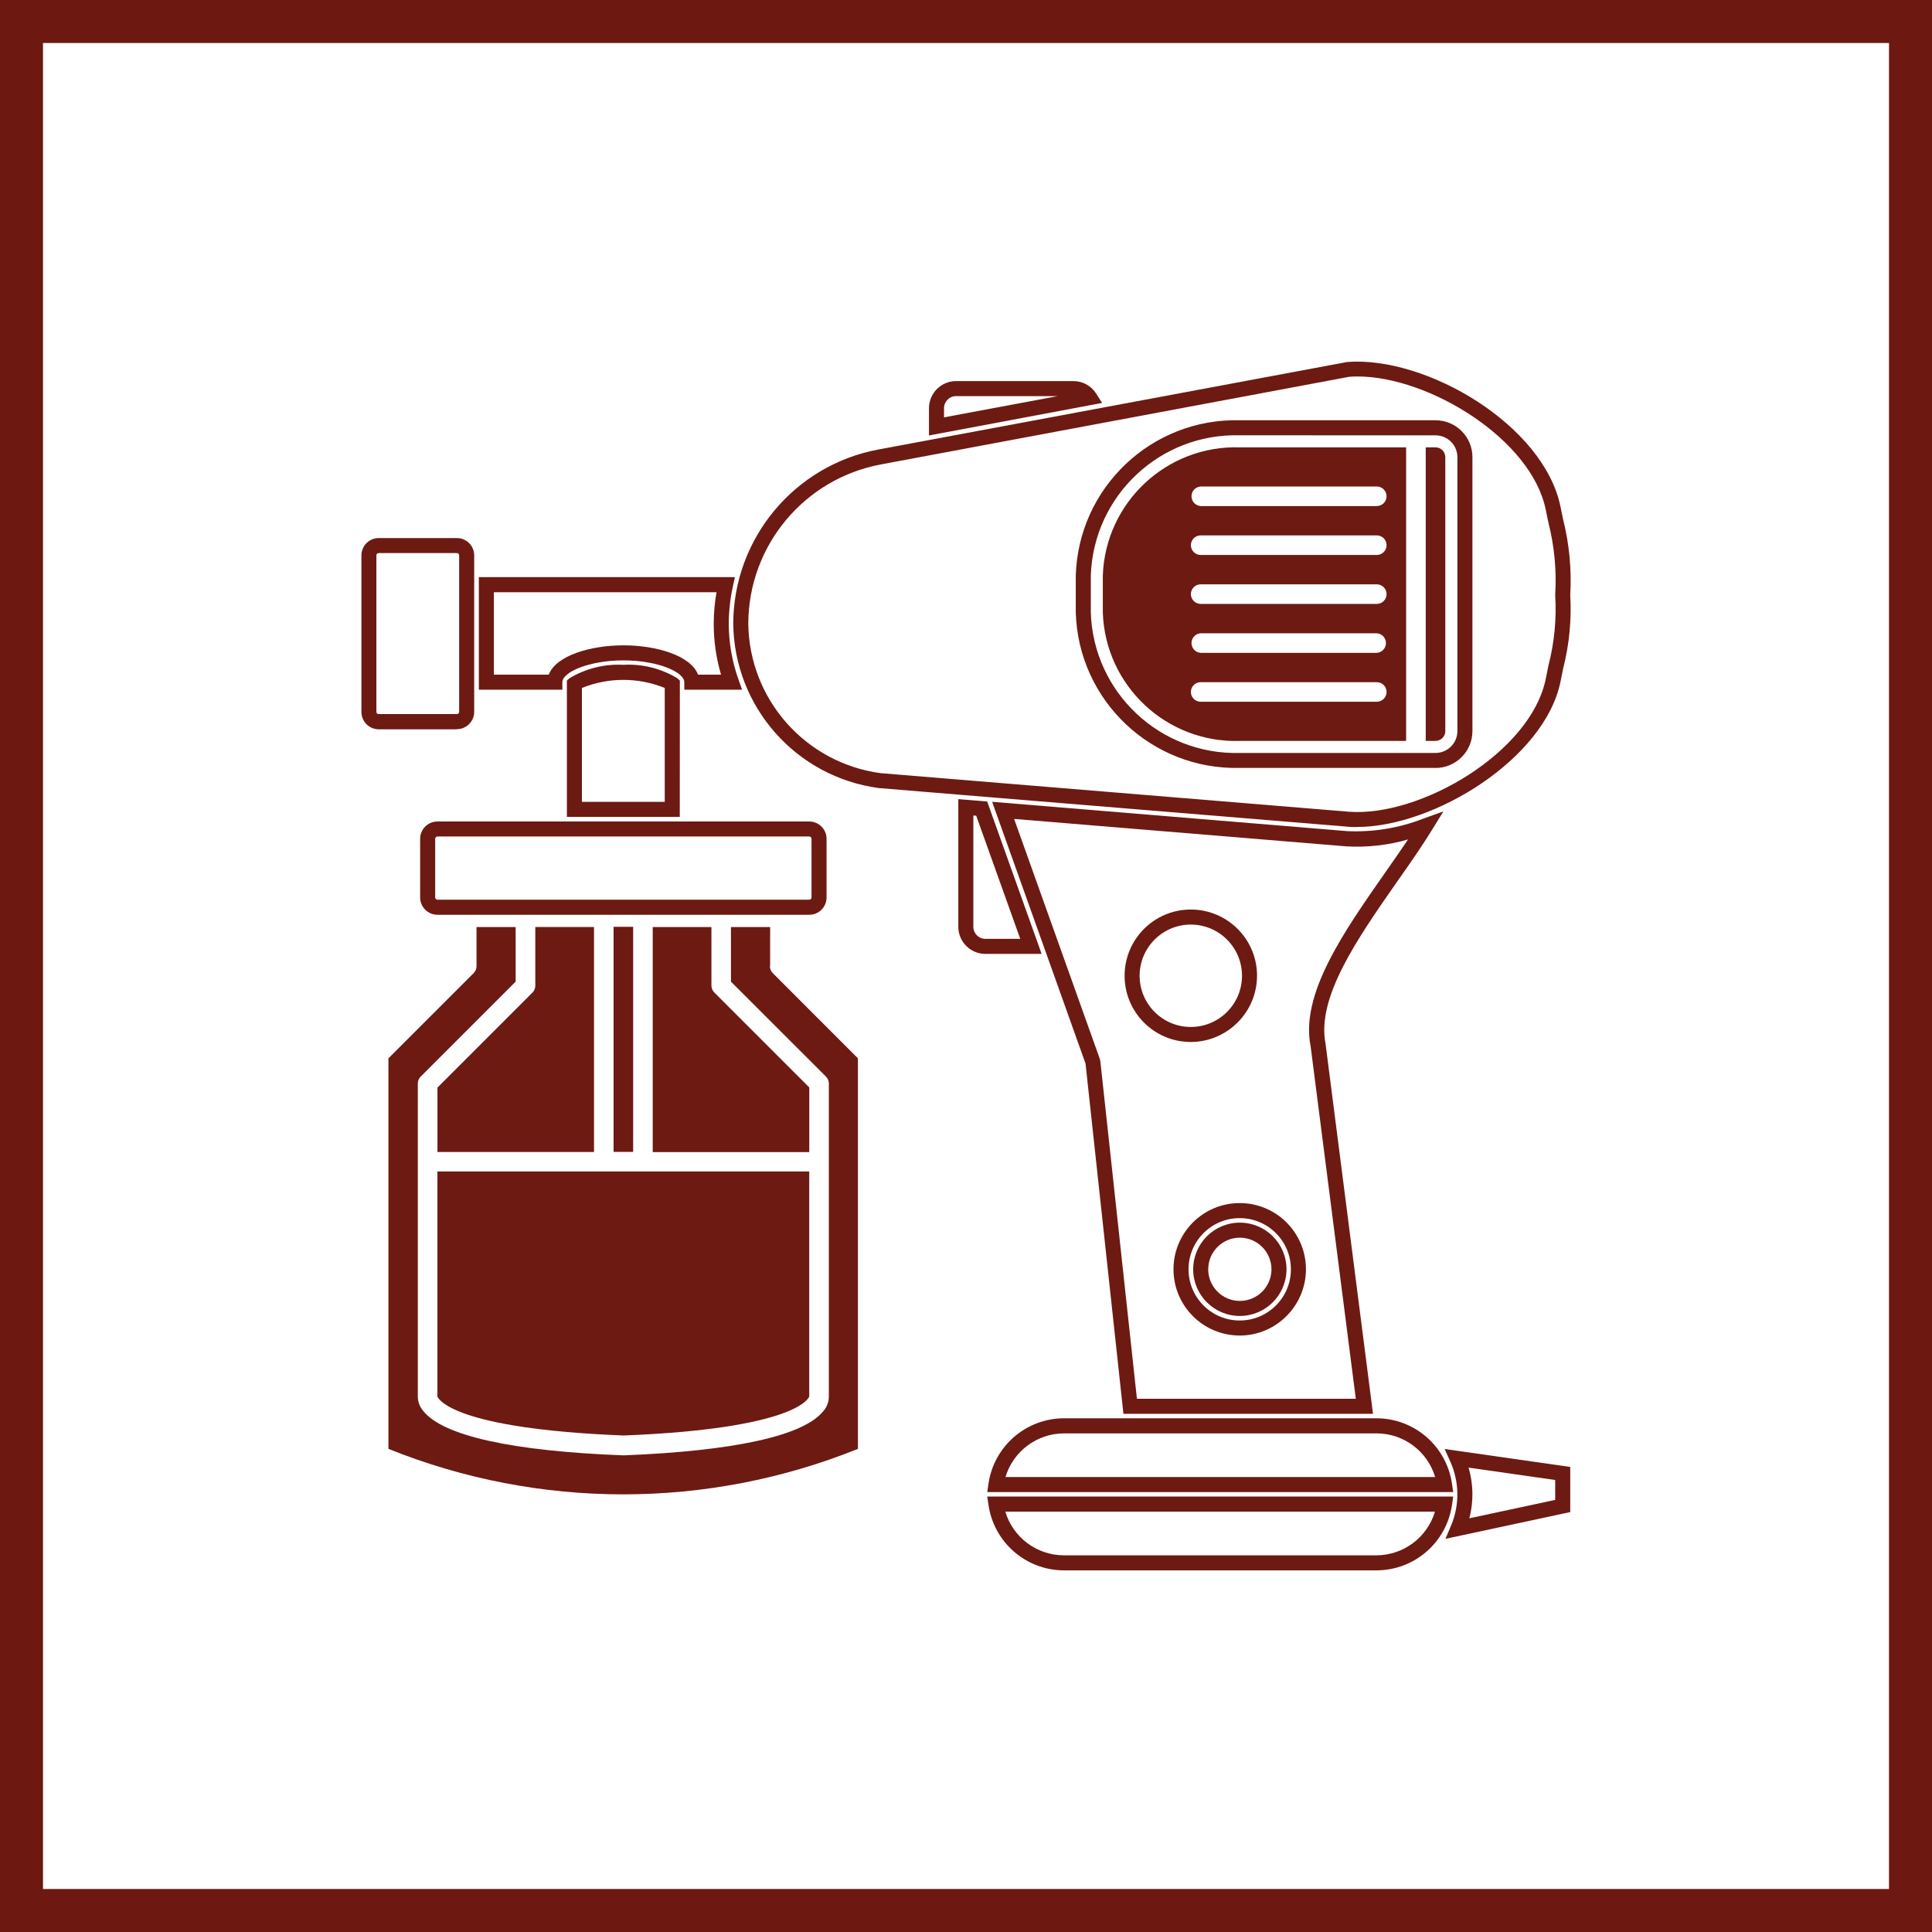
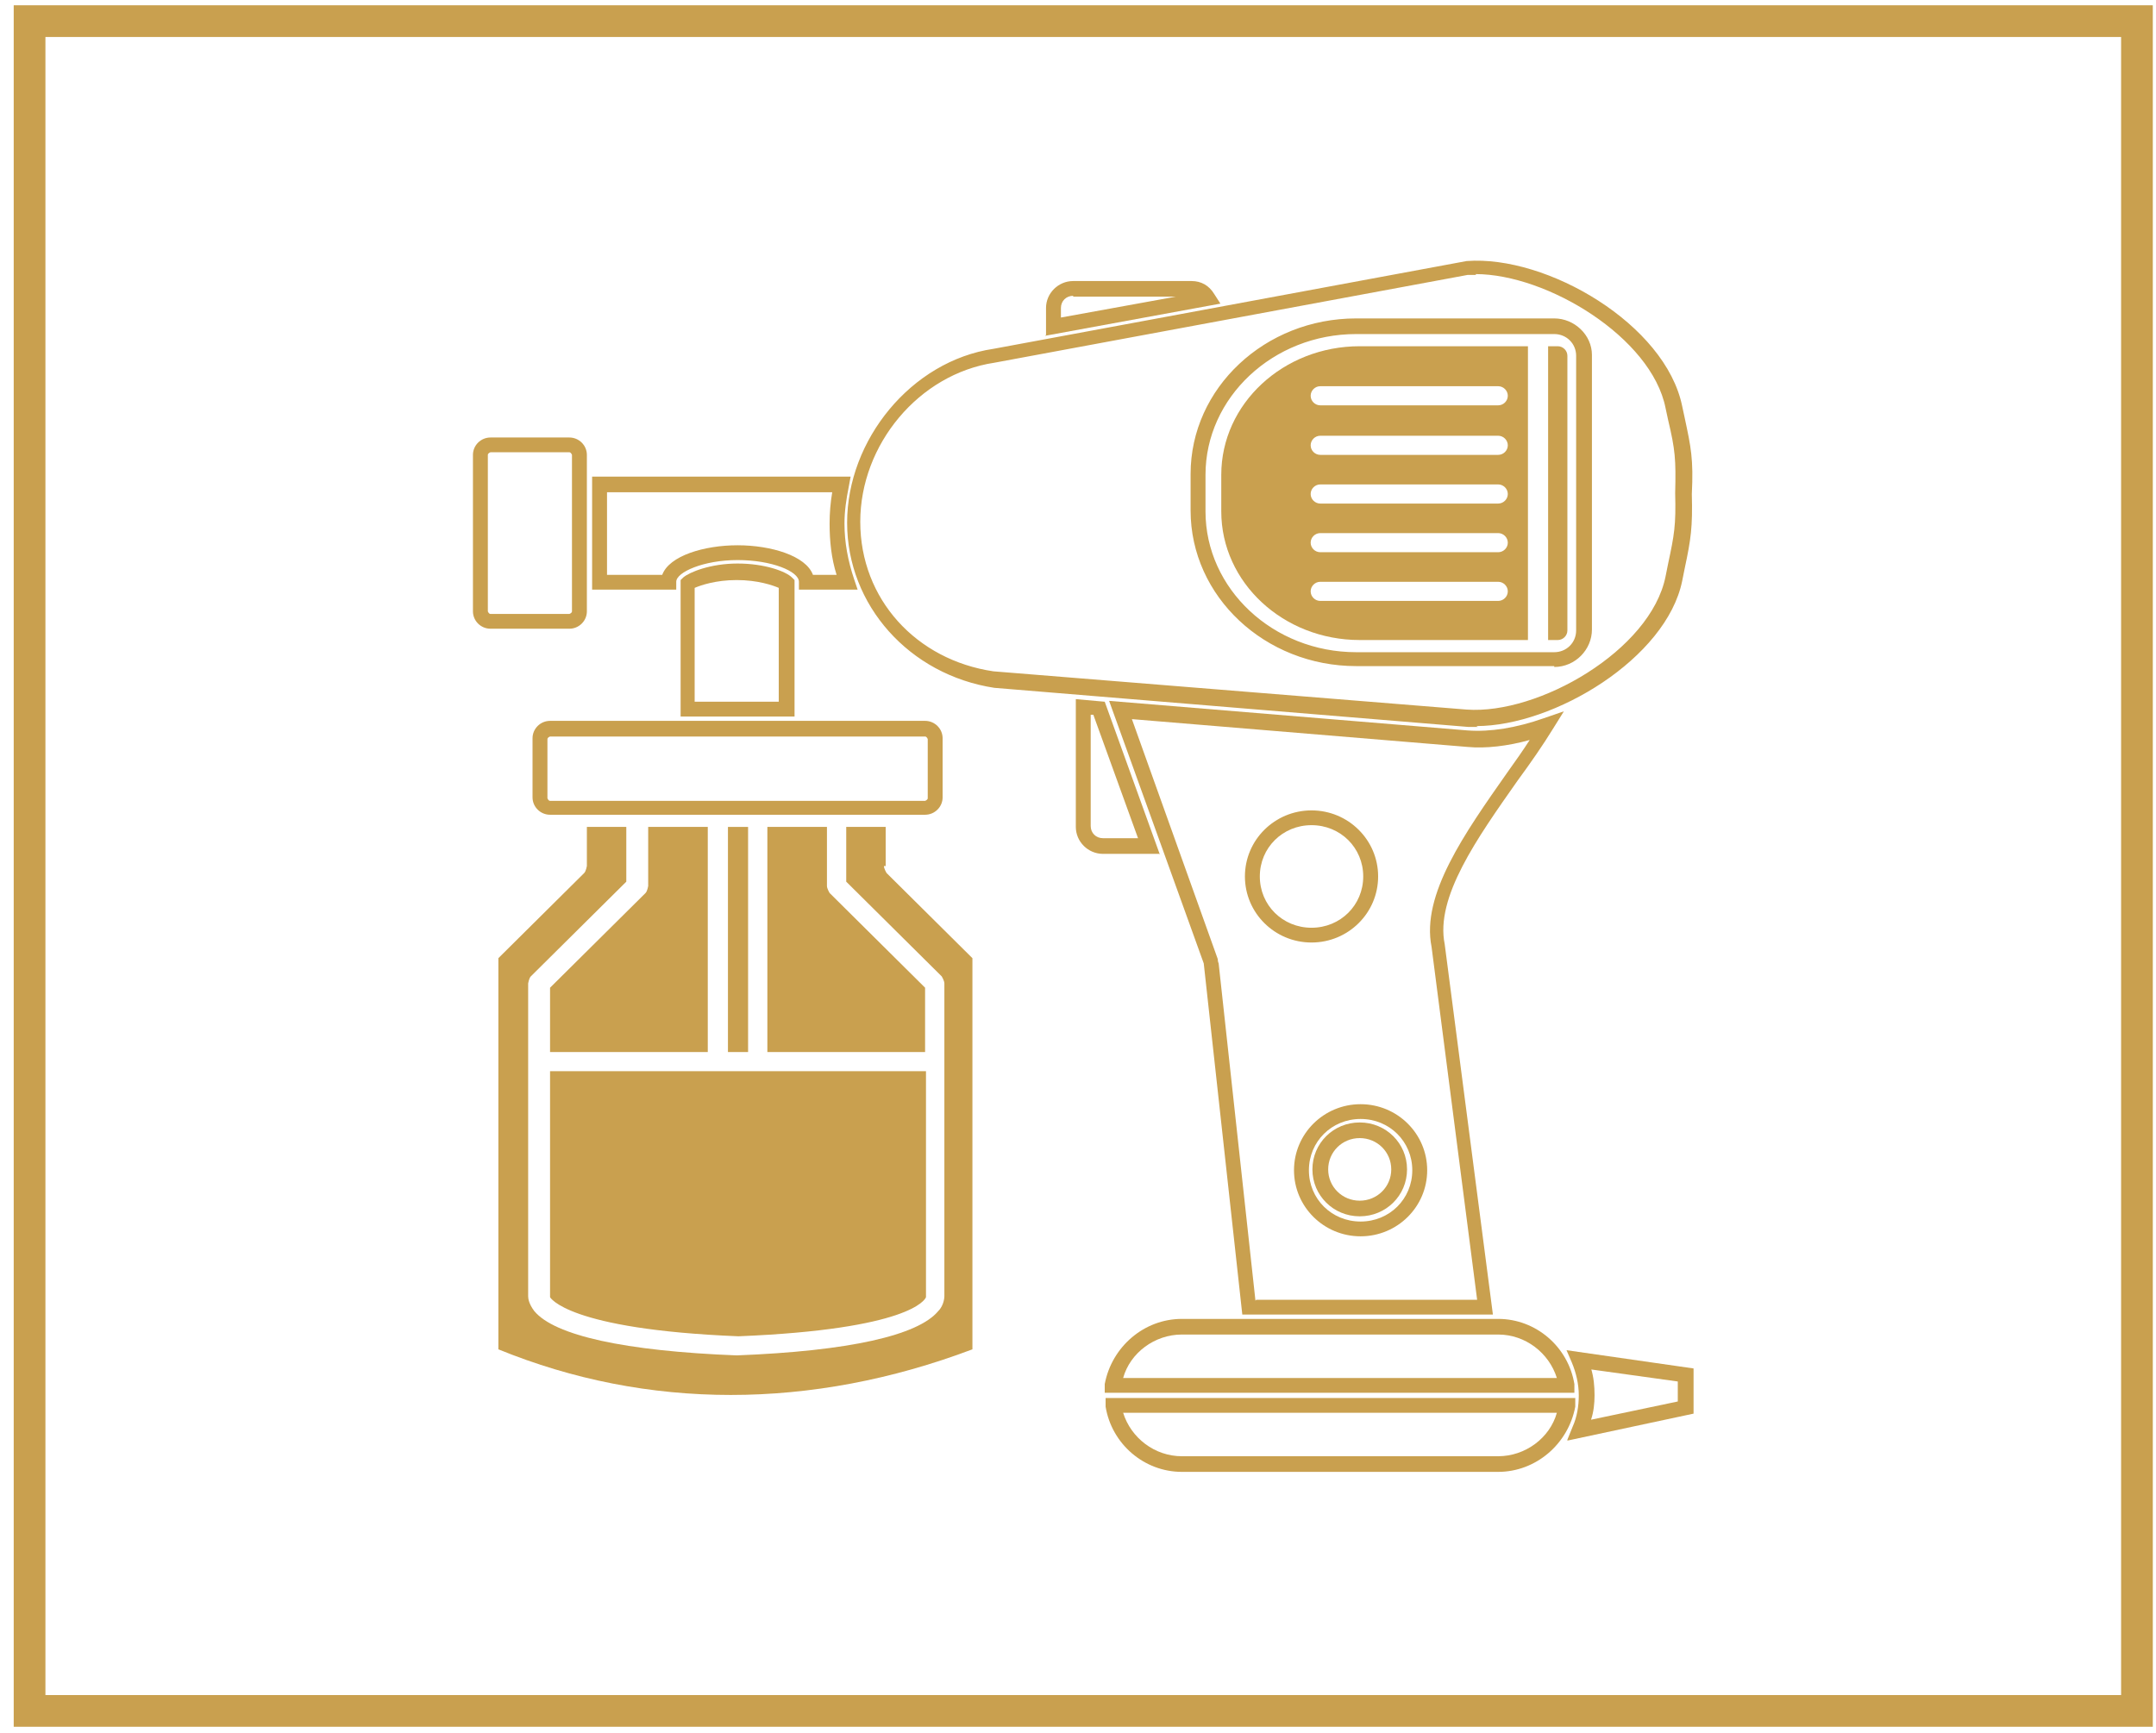
- <svg xmlns="http://www.w3.org/2000/svg" width="46.5" height="46.5" viewBox="0 0 46.5 46.5">
-   <defs>
-     <clipPath id="clip-path">
-       <rect id="Rectangle_123" data-name="Rectangle 123" width="46" height="46" fill="none" />
-     </clipPath>
-   </defs>
-   <g id="Group_73" data-name="Group 73" transform="translate(0.25 0.25)">
-     <path id="Path_365" data-name="Path 365" d="M.535.535H45.465v44.93H.535ZM0,46H46V0H0Z" fill="#6d1912" stroke="#6d1912" stroke-width="0.5" />
-     <g id="Group_72" data-name="Group 72">
-       <g id="Group_71" data-name="Group 71" clip-path="url(#clip-path)">
-         <path id="Path_366" data-name="Path 366" d="M48.8,74.5H46.918a.417.417,0,0,1-.416-.416V70.313a.417.417,0,0,1,.416-.416H48.8a.417.417,0,0,1,.416.416v3.768a.417.417,0,0,1-.416.416m-1.884-4.239a.054.054,0,0,0-.054.054v3.768a.054.054,0,0,0,.054.054H48.8a.054.054,0,0,0,.054-.054V70.313a.054.054,0,0,0-.054-.054Z" transform="translate(-38.053 -57.197)" fill="#6d1a12" />
-         <path id="Path_367" data-name="Path 367" d="M59.275,122.337V121.4h-.943v1.315L60.619,125a.235.235,0,0,1,.069.167v7.527a.53.53,0,0,1-.138.363c-.477.588-2.137.954-4.8,1.059-2.68-.1-4.338-.471-4.816-1.059a.532.532,0,0,1-.139-.363v-7.527a.234.234,0,0,1,.069-.167l2.286-2.286V121.4h-.942v.942a.235.235,0,0,1-.069.167l-2.051,2.051v9.4a15.128,15.128,0,0,0,11.3,0v-9.4l-2.05-2.051a.234.234,0,0,1-.069-.167" transform="translate(-40.989 -99.338)" fill="#6d1a12" />
-         <path id="Path_368" data-name="Path 368" d="M76.437,90.356H73.72V87.075l.06-.054a2.278,2.278,0,0,1,1.3-.325,2.254,2.254,0,0,1,1.3.325l.059.054Zm-2.355-.362h1.993V87.253a2.653,2.653,0,0,0-1.993,0Z" transform="translate(-60.326 -70.945)" fill="#6d1a12" />
-         <path id="Path_369" data-name="Path 369" d="M127.574,108.208h-1.353a.653.653,0,0,1-.652-.652v-3.073l.695.057Zm-1.643-3.332v2.68a.29.29,0,0,0,.29.29h.839L126,104.882Z" transform="translate(-102.754 -85.499)" fill="#6d1a12" />
-         <path id="Path_370" data-name="Path 370" d="M63.643,109.684H54.694a.417.417,0,0,1-.417-.416v-1.413a.417.417,0,0,1,.417-.416h8.949a.417.417,0,0,1,.416.416v1.413a.416.416,0,0,1-.416.416M54.694,107.8a.055.055,0,0,0-.055.054v1.413a.055.055,0,0,0,.055.054h8.949a.054.054,0,0,0,.054-.054v-1.413a.054.054,0,0,0-.054-.054Z" transform="translate(-44.415 -87.917)" fill="#6d1a12" />
-         <path id="Path_371" data-name="Path 371" d="M157.8,162.829a1.123,1.123,0,1,1,1.123-1.123,1.125,1.125,0,0,1-1.123,1.123m0-1.884a.761.761,0,1,0,.761.761.762.762,0,0,0-.761-.761" transform="translate(-128.209 -131.406)" fill="#6d1a12" />
-         <path id="Path_372" data-name="Path 372" d="M68.39,77.788H67v-.181c0-.243-.64-.525-1.465-.525s-1.47.282-1.47.525v.181H62.055V75.079h6.163l-.048.219a4.274,4.274,0,0,0-.1.9,3.994,3.994,0,0,0,.234,1.344Zm-1.06-.362h.554a4.344,4.344,0,0,1-.176-1.223,4.506,4.506,0,0,1,.067-.761H62.417v1.984h1.32c.174-.46,1.009-.706,1.8-.706s1.62.246,1.794.706" transform="translate(-50.78 -61.438)" fill="#6d1a12" />
-         <path id="Path_373" data-name="Path 373" d="M121.68,50.416v-.657a.653.653,0,0,1,.652-.652h2.826a.647.647,0,0,1,.545.3l.144.226Zm.652-.947a.29.29,0,0,0-.29.29v.221l2.737-.511Z" transform="translate(-99.571 -40.185)" fill="#6d1a12" />
-         <path id="Path_374" data-name="Path 374" d="M58.927,121.4v1.413a.233.233,0,0,1-.069.166l-2.286,2.286v1.551H60.34V121.4Z" transform="translate(-46.293 -99.339)" fill="#6d1a12" />
-         <rect id="Rectangle_122" data-name="Rectangle 122" width="0.471" height="5.417" transform="translate(14.518 22.057)" fill="#6d1a12" />
-         <path id="Path_375" data-name="Path 375" d="M88.854,125.261l-2.286-2.286a.238.238,0,0,1-.069-.166V121.4H85.086v5.417h3.768Z" transform="translate(-69.626 -99.338)" fill="#6d1a12" />
-         <path id="Path_376" data-name="Path 376" d="M56.57,159.217v0c.024.063.388.776,4.484.938,4.079-.162,4.442-.875,4.465-.938V153.8H56.57Z" transform="translate(-46.292 -125.855)" fill="#6d1a12" />
-         <path id="Path_377" data-name="Path 377" d="M187.721,57.882h-.235v7.065h.235a.236.236,0,0,0,.236-.236V58.117a.236.236,0,0,0-.236-.235" transform="translate(-153.421 -47.365)" fill="#6d1a12" />
-         <path id="Path_378" data-name="Path 378" d="M144.712,60.971v.887a3.2,3.2,0,0,0,3.3,3.09h4V57.882h-4a3.2,3.2,0,0,0-3.3,3.089m6.594,3.034h-4.239a.235.235,0,1,1,0-.471h4.239a.235.235,0,1,1,0,.471m0-1.177h-4.239a.236.236,0,0,1,0-.471h4.239a.236.236,0,0,1,0,.471m0-1.178h-4.239a.235.235,0,1,1,0-.471h4.239a.235.235,0,1,1,0,.471m0-1.178h-4.239a.235.235,0,1,1,0-.471h4.239a.235.235,0,1,1,0,.471m.235-1.412a.236.236,0,0,1-.235.235h-4.239a.236.236,0,0,1,0-.471h4.239a.236.236,0,0,1,.235.236" transform="translate(-118.419 -47.365)" fill="#6d1a12" />
-         <path id="Path_379" data-name="Path 379" d="M190.012,192.731l.135-.32a1.927,1.927,0,0,0-.02-1.542l-.135-.3,3.023.432v1.086Zm.556-1.714a2.29,2.29,0,0,1,.019,1.22l2.066-.443v-.479Z" transform="translate(-155.472 -155.944)" fill="#6d1a12" />
-         <path id="Path_380" data-name="Path 380" d="M110.769,57.728c-.077,0-.151,0-.225-.009l-11.288-.93a4.039,4.039,0,0,1-3.5-3.961,4.278,4.278,0,0,1,3.493-4.187l11.287-2.107c1.912-.143,4.734,1.525,5.131,3.487l.062.3a6.017,6.017,0,0,1,.172,1.821,5.79,5.79,0,0,1-.17,1.768l-.064.316c-.376,1.857-3.041,3.5-4.9,3.5m.013-10.842c-.068,0-.135,0-.2.007L99.31,49a3.91,3.91,0,0,0-3.192,3.83,3.676,3.676,0,0,0,3.18,3.6l11.275.929c1.717.13,4.38-1.425,4.739-3.2l.064-.317a5.431,5.431,0,0,0,.163-1.7,5.653,5.653,0,0,0-.165-1.749l.178-.037-.178.036-.062-.3c-.344-1.7-2.812-3.209-4.529-3.209m1.875,9.421h-4.71A3.854,3.854,0,0,1,104,52.565v-.887a3.854,3.854,0,0,1,3.949-3.741h4.71a.888.888,0,0,1,.888.887v6.594a.889.889,0,0,1-.888.888m-4.71-8.007a3.492,3.492,0,0,0-3.587,3.379v.887a3.492,3.492,0,0,0,3.587,3.379h4.71a.526.526,0,0,0,.526-.526V48.825a.526.526,0,0,0-.526-.525Z" transform="translate(-78.358 -38.072)" fill="#6d1a12" />
-         <path id="Path_381" data-name="Path 381" d="M138.781,198.65h-7.536a1.839,1.839,0,0,1-1.809-1.569l-.03-.207H140.62l-.03.207a1.838,1.838,0,0,1-1.809,1.569m-8.941-1.413a1.475,1.475,0,0,0,1.4,1.051h7.536a1.475,1.475,0,0,0,1.405-1.051Z" transform="translate(-105.894 -161.104)" fill="#6d1a12" />
-         <path id="Path_382" data-name="Path 382" d="M139.214,119.577h-6.007l-.912-8.43-2.248-6.3,8.549.706a4.463,4.463,0,0,0,1.826-.3l.487-.176-.272.441c-.231.376-.5.766-.832,1.236-.962,1.378-1.956,2.8-1.733,3.918Zm-5.682-.362H138.8l-1.087-8.48c-.252-1.256.787-2.744,1.792-4.182.207-.295.389-.557.553-.8a4.437,4.437,0,0,1-1.493.166l-7.989-.66,2.056,5.757a.415.415,0,0,1,.022.1Zm2.477-1.522A1.594,1.594,0,1,1,137.6,116.1a1.6,1.6,0,0,1-1.594,1.594m0-2.827a1.232,1.232,0,1,0,1.232,1.232,1.234,1.234,0,0,0-1.232-1.232m-1.177-4.239a1.594,1.594,0,1,1,1.594-1.594,1.6,1.6,0,0,1-1.594,1.594m0-2.826a1.232,1.232,0,1,0,1.232,1.232,1.233,1.233,0,0,0-1.232-1.232" transform="translate(-106.418 -85.799)" fill="#6d1a12" />
-         <path id="Path_383" data-name="Path 383" d="M140.62,188.279H129.406l.03-.207a1.838,1.838,0,0,1,1.809-1.569h7.536a1.838,1.838,0,0,1,1.809,1.569Zm-10.78-.362h10.346a1.474,1.474,0,0,0-1.4-1.051h-7.536a1.476,1.476,0,0,0-1.406,1.051" transform="translate(-105.894 -152.617)" fill="#6d1a12" />
-       </g>
-     </g>
-   </g>
+ <svg xmlns="http://www.w3.org/2000/svg" width="102" height="82" viewBox="0 0 102 82" fill="none">
+   <path d="M101.099 1H1.399V80.963H101.099V1Z" stroke="#C9A04F" stroke-width="1.5" stroke-miterlimit="10" />
+   <path d="M26.936 29.752H23.204C22.748 29.752 22.375 29.382 22.375 28.93V21.526C22.375 21.073 22.748 20.703 23.204 20.703H26.936C27.392 20.703 27.765 21.073 27.765 21.526V28.93C27.765 29.382 27.392 29.752 26.936 29.752ZM23.204 21.402C23.204 21.402 23.08 21.443 23.08 21.526V28.93C23.08 28.93 23.122 29.053 23.204 29.053H26.936C26.936 29.053 27.06 29.012 27.06 28.93V21.526C27.06 21.526 27.018 21.402 26.936 21.402H23.204Z" fill="#C9A04F" />
+   <path d="M41.901 40.981V39.131H40.035V41.722L44.554 46.205C44.554 46.205 44.678 46.411 44.678 46.535V61.343C44.678 61.343 44.678 61.754 44.388 62.042C43.435 63.194 40.16 63.934 34.853 64.139C29.547 63.934 26.231 63.194 25.277 62.042C25.029 61.713 24.987 61.466 24.987 61.343V46.535C24.987 46.535 25.029 46.288 25.111 46.205L29.63 41.722V39.131H27.765V40.981C27.765 40.981 27.723 41.228 27.64 41.311L23.578 45.342V63.852C30.625 66.731 38.377 66.731 46.005 63.852V45.342L41.942 41.311C41.942 41.311 41.818 41.105 41.818 40.981" fill="#C9A04F" />
+   <path d="M37.59 33.907H32.2V27.449L32.325 27.325C32.615 27.078 33.61 26.667 34.895 26.667C36.18 26.667 37.175 27.037 37.465 27.325L37.59 27.449V33.907ZM32.905 33.207H36.843V27.819C36.553 27.695 35.848 27.449 34.853 27.449C33.858 27.449 33.154 27.695 32.864 27.819V33.207H32.905Z" fill="#C9A04F" />
+   <path d="M54.876 40.406H52.182C51.477 40.406 50.897 39.83 50.897 39.13V33.084L52.265 33.207L54.876 40.447V40.406ZM51.601 33.824V39.089C51.601 39.418 51.85 39.665 52.182 39.665H53.84L51.726 33.824H51.601Z" fill="#C9A04F" />
+   <path d="M43.766 38.555H26.023C25.567 38.555 25.194 38.184 25.194 37.732V34.935C25.194 34.482 25.567 34.112 26.023 34.112H43.766C44.222 34.112 44.595 34.482 44.595 34.935V37.732C44.595 38.184 44.222 38.555 43.766 38.555ZM26.023 34.853C26.023 34.853 25.899 34.894 25.899 34.976V37.773C25.899 37.773 25.941 37.897 26.023 37.897H43.766C43.766 37.897 43.891 37.855 43.891 37.773V34.976C43.891 34.976 43.849 34.853 43.766 34.853H26.023Z" fill="#C9A04F" />
+   <path d="M64.328 57.558C63.084 57.558 62.09 56.571 62.09 55.337C62.09 54.103 63.084 53.116 64.328 53.116C65.572 53.116 66.567 54.103 66.567 55.337C66.567 56.571 65.572 57.558 64.328 57.558ZM64.328 53.856C63.499 53.856 62.836 54.514 62.836 55.337C62.836 56.16 63.499 56.818 64.328 56.818C65.157 56.818 65.82 56.16 65.82 55.337C65.82 54.514 65.157 53.856 64.328 53.856Z" fill="#C9A04F" />
+   <path d="M40.574 27.901H37.797V27.531C37.797 27.037 36.512 26.503 34.895 26.503C33.278 26.503 31.993 27.078 31.993 27.531V27.901H28.013V22.554H40.243L40.16 23.006C40.035 23.623 39.952 24.199 39.952 24.775C39.952 25.68 40.118 26.544 40.408 27.408L40.574 27.901ZM38.46 27.202H39.579C39.331 26.42 39.248 25.598 39.248 24.775C39.248 24.281 39.289 23.788 39.372 23.294H28.718V27.202H31.33C31.661 26.297 33.32 25.803 34.895 25.803C36.47 25.803 38.128 26.297 38.46 27.202Z" fill="#C9A04F" />
+   <path d="M49.487 15.849V14.574C49.487 13.875 50.068 13.299 50.772 13.299H56.369C56.825 13.299 57.198 13.505 57.447 13.916L57.737 14.368L49.446 15.89L49.487 15.849ZM50.772 13.998C50.441 13.998 50.192 14.245 50.192 14.574V15.026L55.623 14.039H50.772V13.998Z" fill="#C9A04F" />
+   <path d="M30.666 39.131V41.928C30.666 41.928 30.625 42.174 30.542 42.257L26.023 46.74V49.784H33.485V39.131H30.666Z" fill="#C9A04F" />
+   <path d="M35.392 39.131H34.439V49.784H35.392V39.131Z" fill="#C9A04F" />
+   <path d="M43.766 46.74L39.248 42.257C39.248 42.257 39.123 42.051 39.123 41.928V39.131H36.304V49.784H43.766V46.74Z" fill="#C9A04F" />
+   <path d="M26.023 61.384C26.023 61.384 26.811 62.906 34.936 63.235C43.02 62.906 43.766 61.507 43.808 61.384V50.689H26.023V61.343V61.384Z" fill="#C9A04F" />
+   <path d="M73.697 16.384H73.241V30.287H73.697C73.946 30.287 74.153 30.081 74.153 29.834V16.836C74.153 16.59 73.946 16.384 73.697 16.384Z" fill="#C9A04F" />
+   <path d="M57.778 22.471V24.199C57.778 27.572 60.721 30.287 64.328 30.287H72.287V16.384H64.328C60.721 16.384 57.778 19.099 57.778 22.471ZM70.878 28.436H62.462C62.214 28.436 62.007 28.23 62.007 27.983C62.007 27.737 62.214 27.531 62.462 27.531H70.878C71.127 27.531 71.334 27.737 71.334 27.983C71.334 28.23 71.127 28.436 70.878 28.436ZM70.878 26.132H62.462C62.214 26.132 62.007 25.927 62.007 25.68C62.007 25.433 62.214 25.227 62.462 25.227H70.878C71.127 25.227 71.334 25.433 71.334 25.68C71.334 25.927 71.127 26.132 70.878 26.132ZM70.878 23.829H62.462C62.214 23.829 62.007 23.623 62.007 23.377C62.007 23.13 62.214 22.924 62.462 22.924H70.878C71.127 22.924 71.334 23.13 71.334 23.377C71.334 23.623 71.127 23.829 70.878 23.829ZM70.878 21.525H62.462C62.214 21.525 62.007 21.32 62.007 21.073C62.007 20.826 62.214 20.62 62.462 20.62H70.878C71.127 20.62 71.334 20.826 71.334 21.073C71.334 21.32 71.127 21.525 70.878 21.525ZM71.334 18.728C71.334 18.975 71.127 19.181 70.878 19.181H62.462C62.214 19.181 62.007 18.975 62.007 18.728C62.007 18.482 62.214 18.276 62.462 18.276H70.878C71.127 18.276 71.334 18.482 71.334 18.728Z" fill="#C9A04F" />
+   <path d="M74.153 68.129L74.402 67.512C74.609 67.06 74.692 66.525 74.692 66.032C74.692 65.497 74.567 64.962 74.36 64.469L74.112 63.893L80.122 64.757V66.895L74.153 68.171V68.129ZM75.272 64.757C75.397 65.168 75.438 65.579 75.438 66.032C75.438 66.402 75.397 66.813 75.272 67.183L79.376 66.32V65.374L75.231 64.798L75.272 64.757Z" fill="#C9A04F" />
+   <path d="M69.924 34.4C69.924 34.4 69.634 34.4 69.468 34.4L47.041 32.549C43.02 31.932 40.077 28.642 40.077 24.734C40.077 20.826 43.103 17.083 47 16.507L69.386 12.353C73.199 12.065 78.796 15.355 79.584 19.222L79.708 19.798C79.998 21.155 80.122 21.731 80.04 23.377C80.081 24.94 79.998 25.515 79.708 26.873L79.584 27.49C78.837 31.151 73.531 34.359 69.842 34.359M69.842 13.011C69.842 13.011 69.593 13.011 69.427 13.011L47.041 17.165C43.476 17.7 40.699 21.032 40.699 24.693C40.699 28.354 43.352 31.233 47 31.768L69.386 33.578C72.785 33.824 78.091 30.78 78.796 27.284L78.92 26.667C79.21 25.31 79.293 24.857 79.252 23.335C79.293 21.731 79.252 21.279 78.92 19.88L78.796 19.304C78.133 15.973 73.199 12.97 69.8 12.97M73.531 31.521H64.162C59.851 31.521 56.327 28.23 56.327 24.158V22.43C56.327 18.358 59.851 15.068 64.162 15.068H73.531C74.484 15.068 75.314 15.849 75.314 16.795V29.793C75.314 30.739 74.526 31.562 73.531 31.562M64.162 15.808C60.224 15.808 57.032 18.811 57.032 22.472V24.199C57.032 27.86 60.224 30.863 64.162 30.863H73.531C74.111 30.863 74.567 30.41 74.567 29.834V16.836C74.567 16.26 74.111 15.808 73.531 15.808H64.162Z" fill="#C9A04F" />
+   <path d="M70.878 69.651H55.913C54.13 69.651 52.596 68.335 52.306 66.566V66.155H74.526V66.566C74.194 68.335 72.66 69.651 70.878 69.651ZM53.135 66.854C53.508 68.047 54.627 68.911 55.913 68.911H70.878C72.163 68.911 73.324 68.047 73.655 66.854H53.135Z" fill="#C9A04F" />
+   <path d="M70.712 62.206H58.773L56.949 45.589L52.472 33.166L69.427 34.565C70.505 34.647 71.749 34.441 73.034 33.989L73.987 33.66L73.448 34.524C72.992 35.264 72.453 36.045 71.79 36.95C69.883 39.665 67.893 42.462 68.349 44.684L70.629 62.206H70.712ZM59.436 61.507H69.883L67.727 44.807C67.23 42.339 69.303 39.419 71.293 36.58C71.707 36.004 72.08 35.47 72.37 35.017C71.334 35.305 70.298 35.428 69.427 35.346L53.55 34.03L57.612 45.383C57.612 45.383 57.612 45.506 57.654 45.589L59.395 61.548L59.436 61.507ZM64.37 58.504C62.628 58.504 61.219 57.106 61.219 55.378C61.219 53.651 62.628 52.252 64.37 52.252C66.111 52.252 67.52 53.651 67.52 55.378C67.52 57.106 66.111 58.504 64.37 58.504ZM64.37 52.951C63.002 52.951 61.924 54.021 61.924 55.378C61.924 56.736 63.002 57.805 64.37 57.805C65.737 57.805 66.815 56.736 66.815 55.378C66.815 54.021 65.737 52.951 64.37 52.951ZM62.048 44.601C60.307 44.601 58.897 43.203 58.897 41.475C58.897 39.748 60.307 38.349 62.048 38.349C63.789 38.349 65.199 39.748 65.199 41.475C65.199 43.203 63.789 44.601 62.048 44.601ZM62.048 39.048C60.68 39.048 59.602 40.118 59.602 41.475C59.602 42.833 60.68 43.902 62.048 43.902C63.416 43.902 64.494 42.833 64.494 41.475C64.494 40.118 63.416 39.048 62.048 39.048Z" fill="#C9A04F" />
+   <path d="M74.526 65.908H52.265V65.497C52.596 63.728 54.13 62.412 55.913 62.412H70.878C72.66 62.412 74.194 63.728 74.484 65.497V65.908H74.526ZM53.135 65.209H73.655C73.282 64.016 72.163 63.152 70.878 63.152H55.913C54.627 63.152 53.467 64.016 53.135 65.209Z" fill="#C9A04F" />
</svg>
